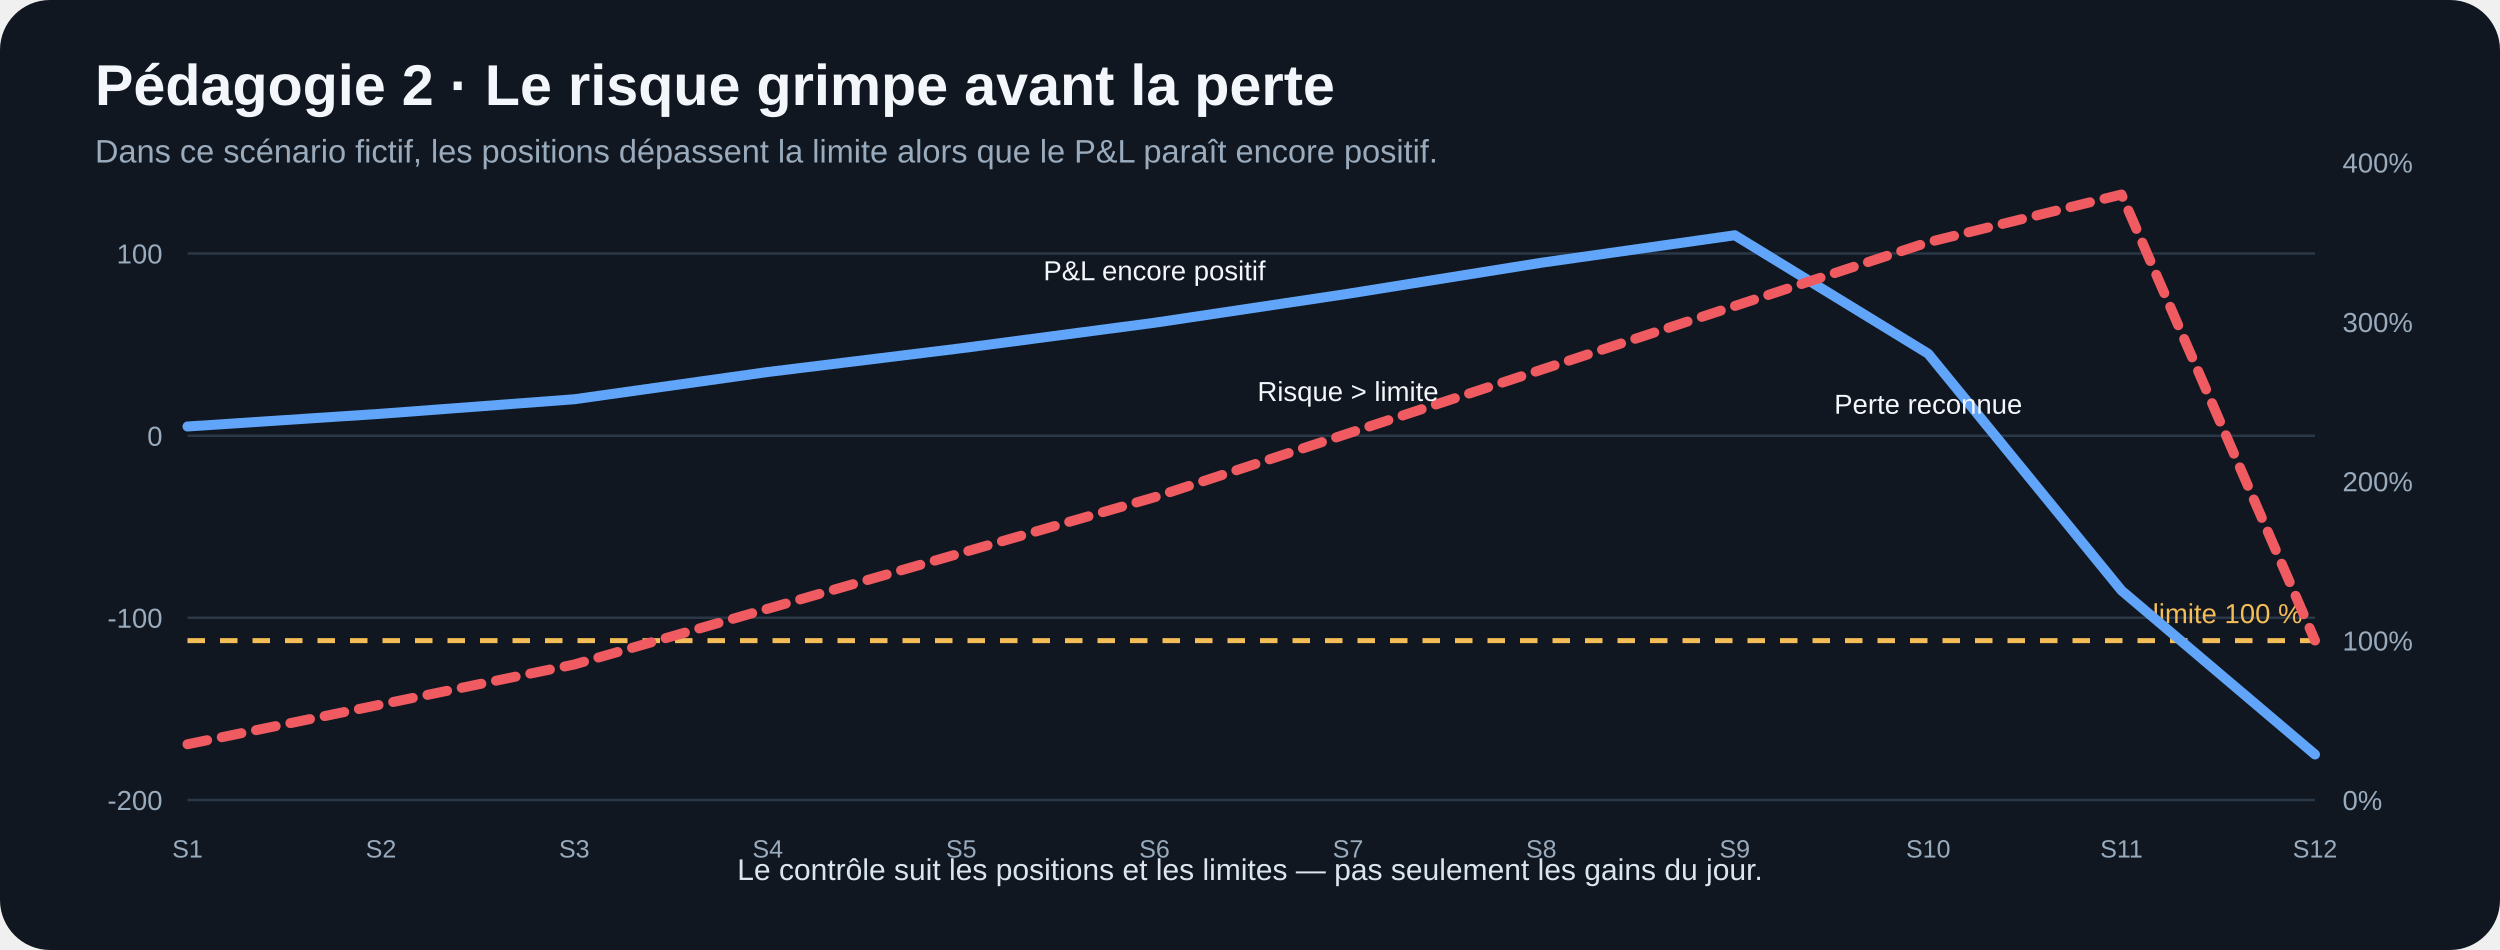
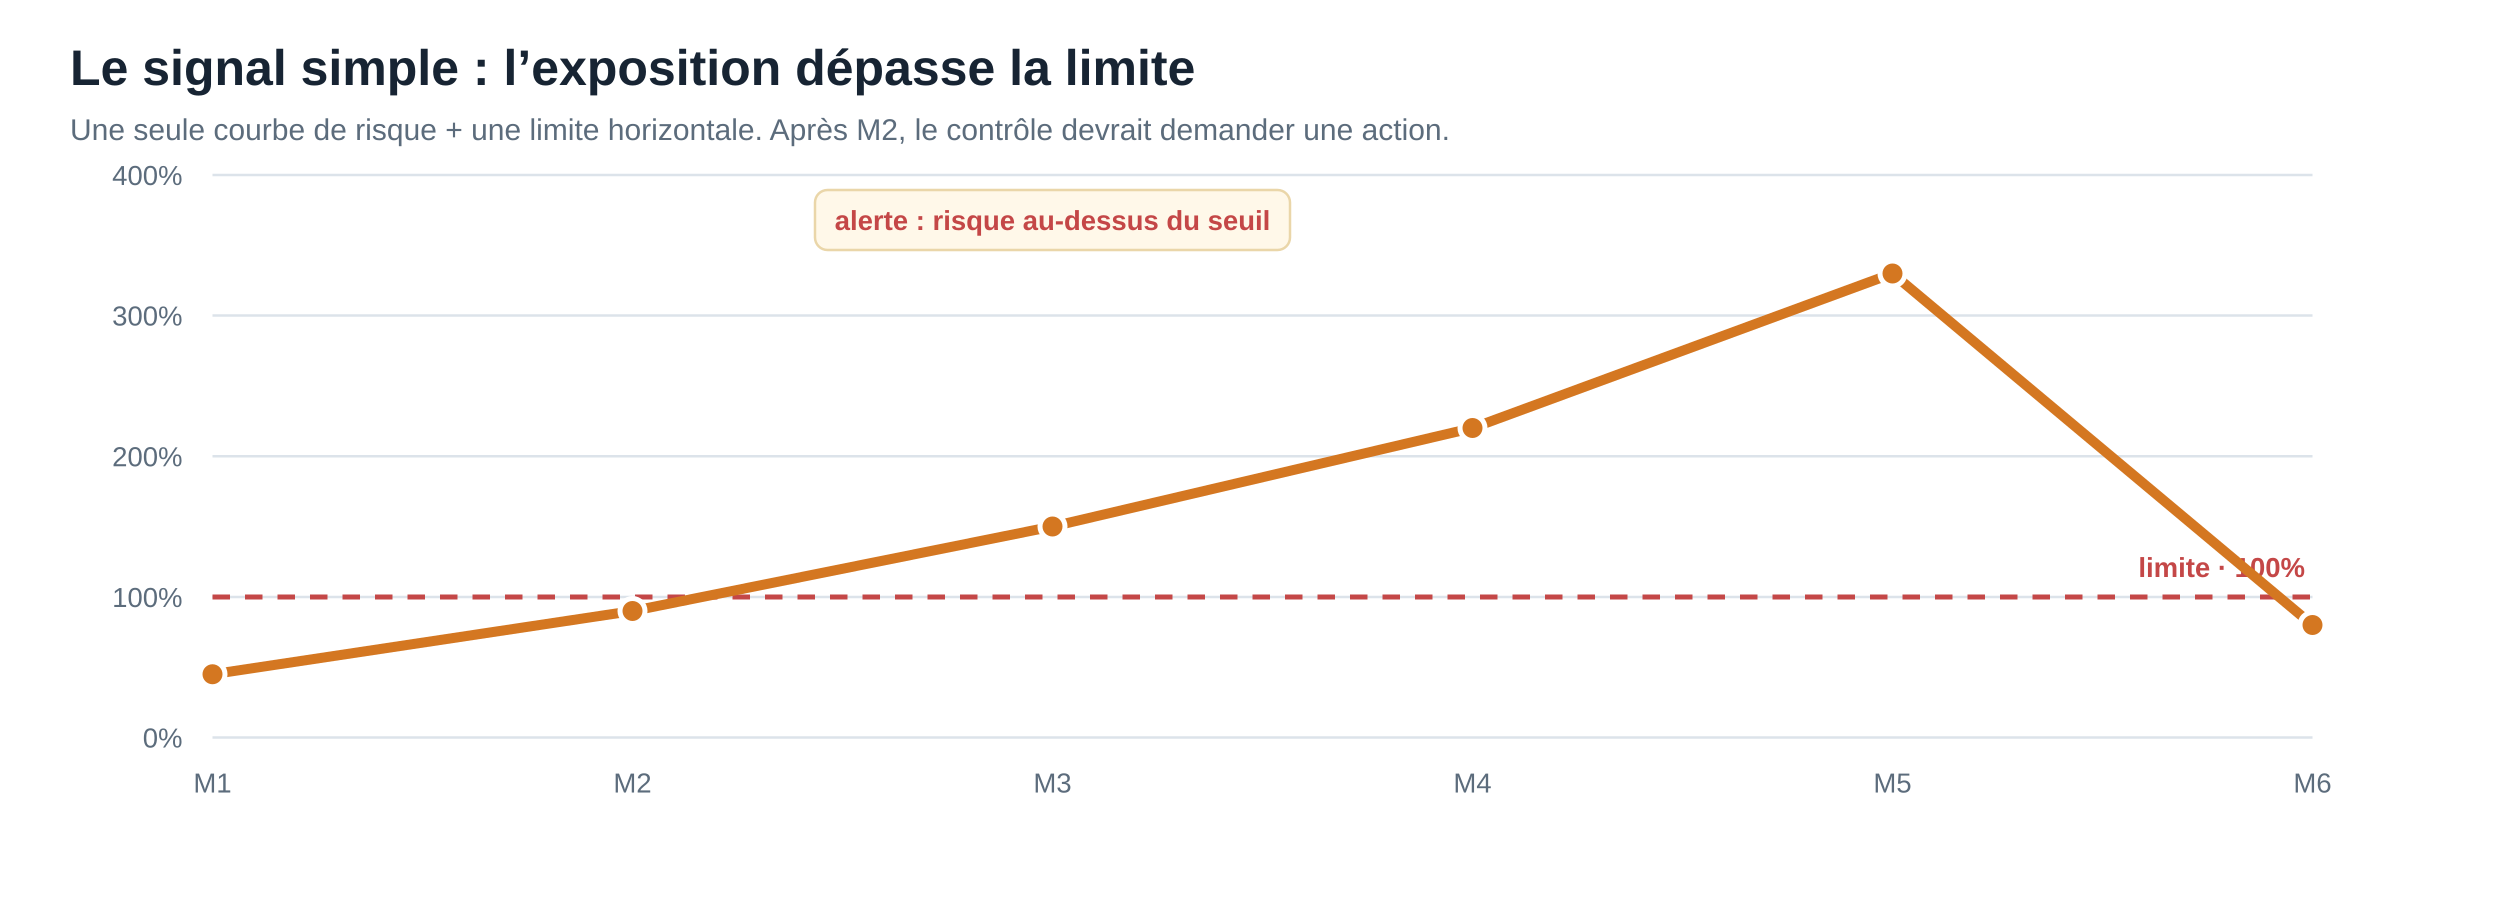
- <svg xmlns="http://www.w3.org/2000/svg" width="1000" height="380" viewBox="0 0 1000 380">
-   <rect width="100%" height="100%" rx="20" fill="#101720" />
-   <text x="38" y="42" fill="#f3f6fa" font-family="Arial,sans-serif" font-size="23" font-weight="700">Pédagogie 2 · Le risque grimpe avant la perte</text>
-   <text x="38" y="65" fill="#9aabbd" font-family="Arial,sans-serif" font-size="13">Dans ce scénario fictif, les positions dépassent la limite alors que le P&amp;L paraît encore positif.</text>
-   <line x1="75" y1="320.0" x2="926" y2="320.0" stroke="#293747" />
-   <text x="65" y="324.0" text-anchor="end" fill="#9aabbd" font-family="Arial,sans-serif" font-size="11">-200</text>
-   <line x1="75" y1="247.1" x2="926" y2="247.1" stroke="#293747" />
-   <text x="65" y="251.1" text-anchor="end" fill="#9aabbd" font-family="Arial,sans-serif" font-size="11">-100</text>
-   <line x1="75" y1="174.3" x2="926" y2="174.3" stroke="#293747" />
-   <text x="65" y="178.3" text-anchor="end" fill="#9aabbd" font-family="Arial,sans-serif" font-size="11">0</text>
-   <line x1="75" y1="101.4" x2="926" y2="101.4" stroke="#293747" />
-   <text x="65" y="105.4" text-anchor="end" fill="#9aabbd" font-family="Arial,sans-serif" font-size="11">100</text>
-   <text x="937" y="324.0" fill="#9aabbd" font-family="Arial,sans-serif" font-size="11">0%</text>
-   <text x="937" y="260.2" fill="#9aabbd" font-family="Arial,sans-serif" font-size="11">100%</text>
-   <text x="937" y="196.5" fill="#9aabbd" font-family="Arial,sans-serif" font-size="11">200%</text>
-   <text x="937" y="132.8" fill="#9aabbd" font-family="Arial,sans-serif" font-size="11">300%</text>
-   <text x="937" y="69.0" fill="#9aabbd" font-family="Arial,sans-serif" font-size="11">400%</text>
-   <text x="75.0" y="343" text-anchor="middle" fill="#9aabbd" font-family="Arial,sans-serif" font-size="10">S1</text>
-   <text x="152.4" y="343" text-anchor="middle" fill="#9aabbd" font-family="Arial,sans-serif" font-size="10">S2</text>
-   <text x="229.7" y="343" text-anchor="middle" fill="#9aabbd" font-family="Arial,sans-serif" font-size="10">S3</text>
-   <text x="307.1" y="343" text-anchor="middle" fill="#9aabbd" font-family="Arial,sans-serif" font-size="10">S4</text>
-   <text x="384.5" y="343" text-anchor="middle" fill="#9aabbd" font-family="Arial,sans-serif" font-size="10">S5</text>
-   <text x="461.8" y="343" text-anchor="middle" fill="#9aabbd" font-family="Arial,sans-serif" font-size="10">S6</text>
-   <text x="539.2" y="343" text-anchor="middle" fill="#9aabbd" font-family="Arial,sans-serif" font-size="10">S7</text>
-   <text x="616.5" y="343" text-anchor="middle" fill="#9aabbd" font-family="Arial,sans-serif" font-size="10">S8</text>
-   <text x="693.9" y="343" text-anchor="middle" fill="#9aabbd" font-family="Arial,sans-serif" font-size="10">S9</text>
-   <text x="771.3" y="343" text-anchor="middle" fill="#9aabbd" font-family="Arial,sans-serif" font-size="10">S10</text>
-   <text x="848.6" y="343" text-anchor="middle" fill="#9aabbd" font-family="Arial,sans-serif" font-size="10">S11</text>
-   <text x="926.0" y="343" text-anchor="middle" fill="#9aabbd" font-family="Arial,sans-serif" font-size="10">S12</text>
-   <line x1="75" y1="256.25" x2="926" y2="256.25" stroke="#f5bd58" stroke-width="2" stroke-dasharray="7 6" />
-   <text x="921" y="249.25" text-anchor="end" fill="#f5bd58" font-family="Arial,sans-serif" font-size="11">limite 100 %</text>
-   <polyline points="75.0,170.6 152.4,165.5 229.7,159.7 307.1,148.8 384.5,139.3 461.8,129.1 539.2,117.5 616.5,105.1 693.9,94.1 771.3,141.5 848.6,236.2 926.0,301.8" fill="none" stroke="#60a5fa" stroke-width="4" stroke-linecap="round" stroke-linejoin="round" />
-   <polyline points="75.0,297.7 152.4,281.8 229.7,265.8 307.1,243.5 384.5,221.2 461.8,198.9 539.2,173.4 616.5,147.9 693.9,122.4 771.3,96.9 848.6,77.8 926.0,256.2" fill="none" stroke="#f05b62" stroke-width="4" stroke-dasharray="8 6" stroke-linecap="round" stroke-linejoin="round" />
-   <text x="461.8" y="112.1" text-anchor="middle" fill="#f3f6fa" font-family="Arial,sans-serif" font-size="11">P&amp;L encore positif</text>
-   <text x="771.3" y="165.5" text-anchor="middle" fill="#f3f6fa" font-family="Arial,sans-serif" font-size="11">Perte reconnue</text>
-   <text x="539.2" y="160.4" text-anchor="middle" fill="#f3f6fa" font-family="Arial,sans-serif" font-size="11">Risque &gt; limite</text>
-   <text x="500" y="352" text-anchor="middle" fill="#dce5ee" font-family="Arial,sans-serif" font-size="12">Le contrôle suit les positions et les limites — pas seulement les gains du jour.</text>
+ <svg xmlns="http://www.w3.org/2000/svg" width="1000" height="360" viewBox="0 0 1000 360">
+   <rect width="100%" height="100%" fill="#ffffff" />
+   <text x="28" y="34" fill="#172433" font-family="Arial,sans-serif" font-weight="700" font-size="20">Le signal simple : l’exposition dépasse la limite</text>
+   <text x="28" y="56" fill="#5c6c7c" font-family="Arial,sans-serif" font-size="12">Une seule courbe de risque + une limite horizontale. Après M2, le contrôle devrait demander une action.</text>
+   <line x1="85" y1="295.0" x2="925" y2="295.0" stroke="#dce3ea" />
+   <text x="73" y="299.0" text-anchor="end" fill="#5c6c7c" font-family="Arial,sans-serif" font-size="11">0%</text>
+   <line x1="85" y1="238.8" x2="925" y2="238.8" stroke="#dce3ea" />
+   <text x="73" y="242.8" text-anchor="end" fill="#5c6c7c" font-family="Arial,sans-serif" font-size="11">100%</text>
+   <line x1="85" y1="182.5" x2="925" y2="182.5" stroke="#dce3ea" />
+   <text x="73" y="186.5" text-anchor="end" fill="#5c6c7c" font-family="Arial,sans-serif" font-size="11">200%</text>
+   <line x1="85" y1="126.2" x2="925" y2="126.2" stroke="#dce3ea" />
+   <text x="73" y="130.2" text-anchor="end" fill="#5c6c7c" font-family="Arial,sans-serif" font-size="11">300%</text>
+   <line x1="85" y1="70.0" x2="925" y2="70.0" stroke="#dce3ea" />
+   <text x="73" y="74.0" text-anchor="end" fill="#5c6c7c" font-family="Arial,sans-serif" font-size="11">400%</text>
+   <text x="85.0" y="317" text-anchor="middle" fill="#5c6c7c" font-family="Arial,sans-serif" font-size="11">M1</text>
+   <text x="253.0" y="317" text-anchor="middle" fill="#5c6c7c" font-family="Arial,sans-serif" font-size="11">M2</text>
+   <text x="421.0" y="317" text-anchor="middle" fill="#5c6c7c" font-family="Arial,sans-serif" font-size="11">M3</text>
+   <text x="589.0" y="317" text-anchor="middle" fill="#5c6c7c" font-family="Arial,sans-serif" font-size="11">M4</text>
+   <text x="757.0" y="317" text-anchor="middle" fill="#5c6c7c" font-family="Arial,sans-serif" font-size="11">M5</text>
+   <text x="925.0" y="317" text-anchor="middle" fill="#5c6c7c" font-family="Arial,sans-serif" font-size="11">M6</text>
+   <line x1="85" y1="238.8" x2="925" y2="238.8" stroke="#c44747" stroke-width="2" stroke-dasharray="7 6" />
+   <text x="922" y="230.8" text-anchor="end" fill="#c44747" font-family="Arial,sans-serif" font-size="11" font-weight="700">limite · 100%</text>
+   <polyline points="85.0,269.7 253.0,244.4 421.0,210.6 589.0,171.2 757.0,109.4 925.0,250.0" fill="none" stroke="#d47721" stroke-width="4" stroke-linecap="round" stroke-linejoin="round" />
+   <circle cx="85.0" cy="269.7" r="5" fill="#d47721" stroke="white" stroke-width="2" />
+   <circle cx="253.0" cy="244.4" r="5" fill="#d47721" stroke="white" stroke-width="2" />
+   <circle cx="421.0" cy="210.6" r="5" fill="#d47721" stroke="white" stroke-width="2" />
+   <circle cx="589.0" cy="171.2" r="5" fill="#d47721" stroke="white" stroke-width="2" />
+   <circle cx="757.0" cy="109.4" r="5" fill="#d47721" stroke="white" stroke-width="2" />
+   <circle cx="925.0" cy="250.0" r="5" fill="#d47721" stroke="white" stroke-width="2" />
+   <rect x="326.0" y="76" width="190" height="24" rx="5" fill="#fff8e9" stroke="#ead6a9" />
+   <text x="421.0" y="92" text-anchor="middle" fill="#c44747" font-family="Arial,sans-serif" font-size="11" font-weight="700">alerte : risque au-dessus du seuil</text>
</svg>
